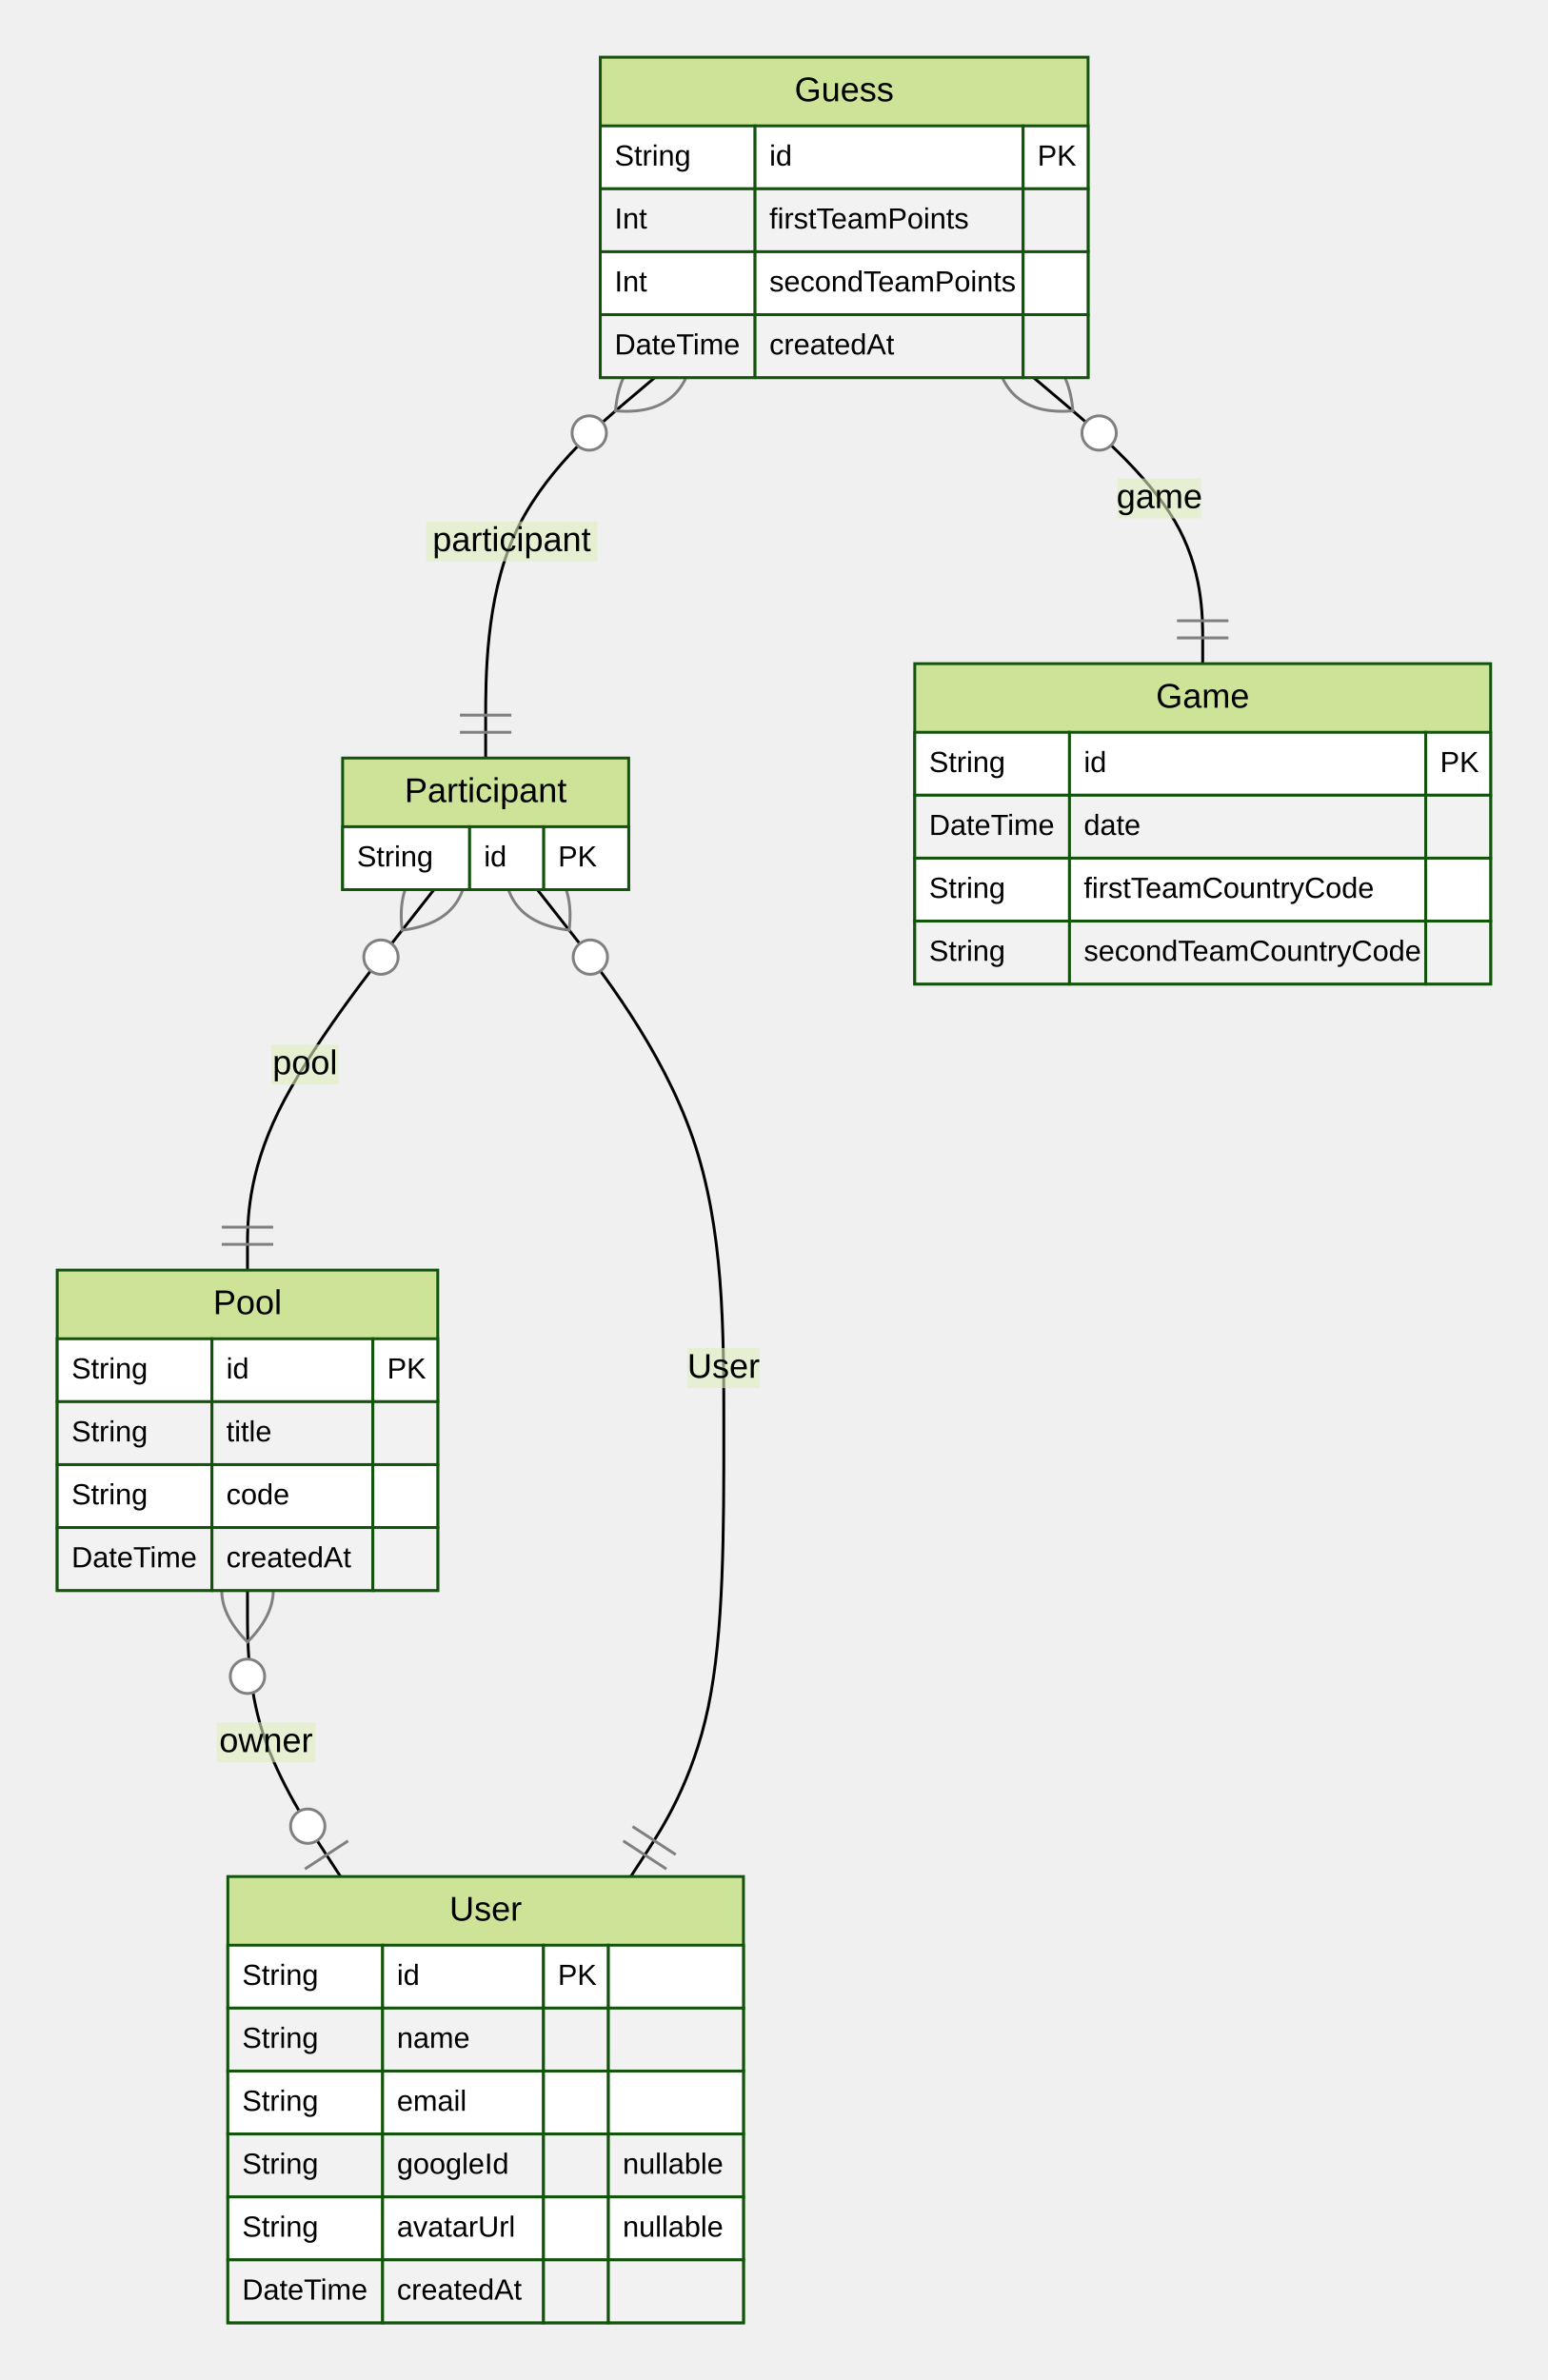
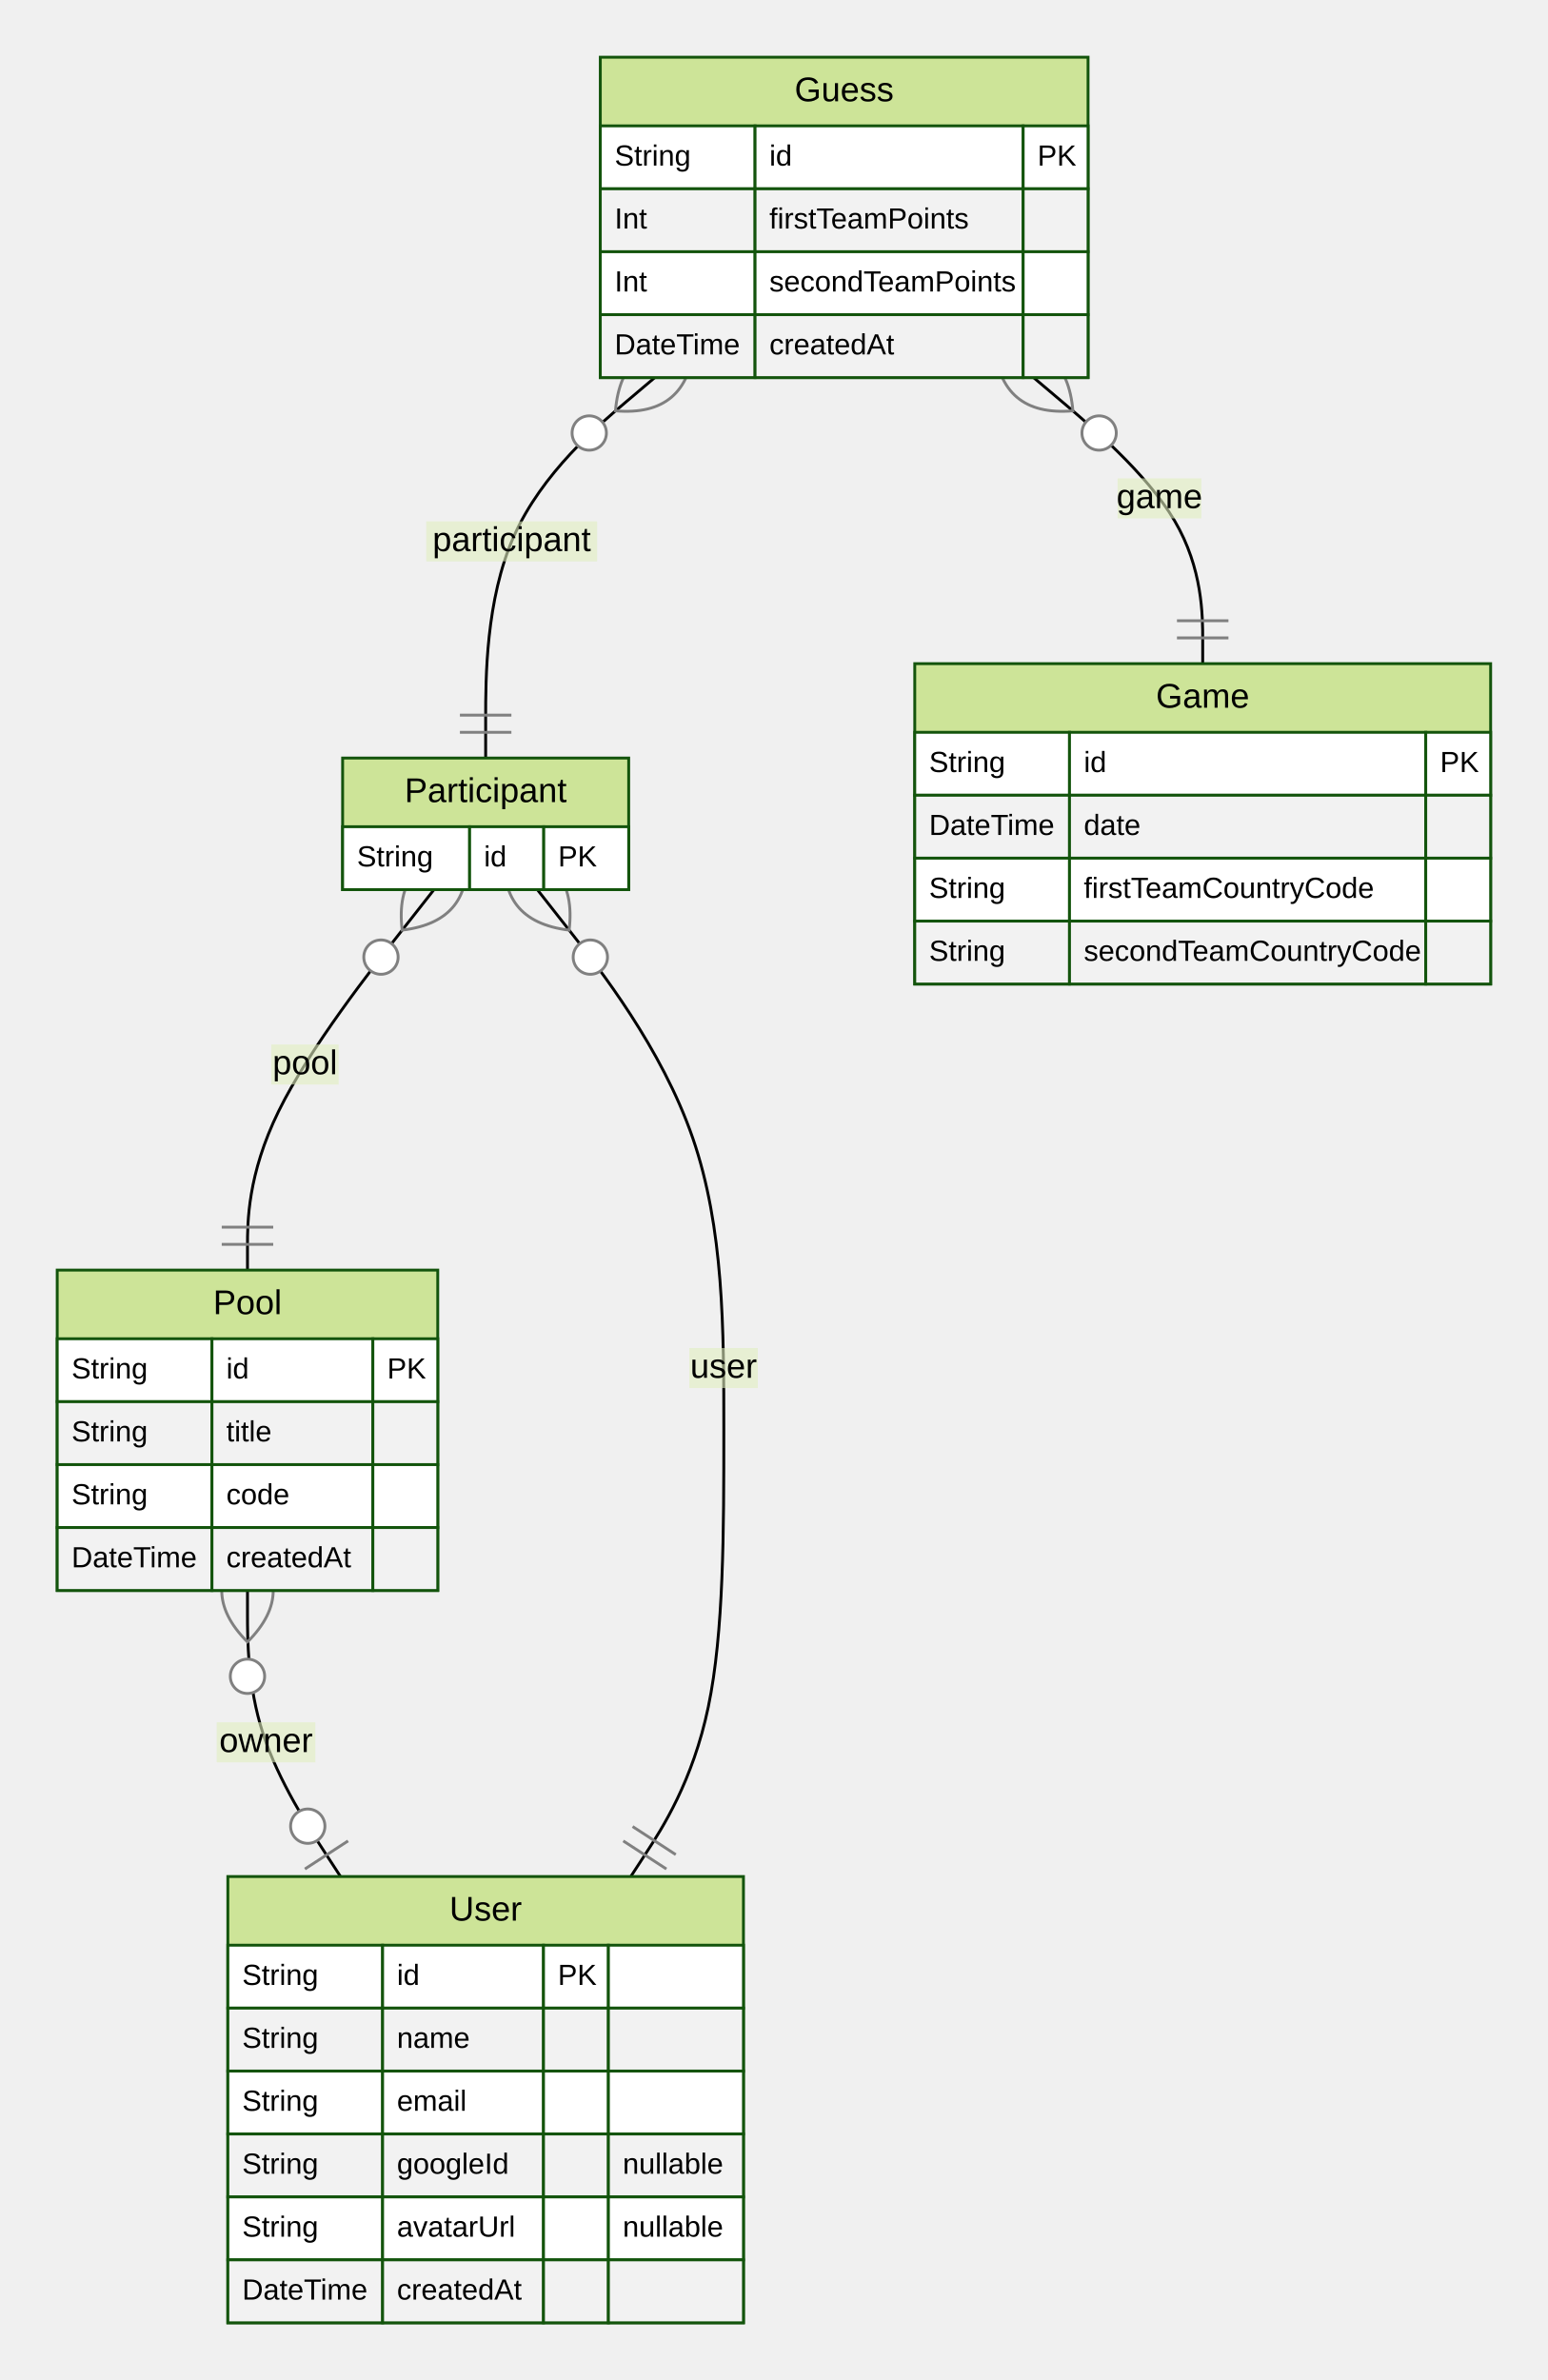
<svg xmlns="http://www.w3.org/2000/svg" aria-labelledby="chart-title-mermaid-0 chart-desc-mermaid-0" role="img" viewBox="0 0 541.082 832" style="max-width: 541.082px; background-color: white;" width="100%" id="mermaid-0">
  <style>#mermaid-0 {font-family:"trebuchet ms",verdana,arial,sans-serif;font-size:16px;fill:#000000;}#mermaid-0 .error-icon{fill:#552222;}#mermaid-0 .error-text{fill:#552222;stroke:#552222;}#mermaid-0 .edge-thickness-normal{stroke-width:2px;}#mermaid-0 .edge-thickness-thick{stroke-width:3.5px;}#mermaid-0 .edge-pattern-solid{stroke-dasharray:0;}#mermaid-0 .edge-pattern-dashed{stroke-dasharray:3;}#mermaid-0 .edge-pattern-dotted{stroke-dasharray:2;}#mermaid-0 .marker{fill:#000000;stroke:#000000;}#mermaid-0 .marker.cross{stroke:#000000;}#mermaid-0 svg{font-family:"trebuchet ms",verdana,arial,sans-serif;font-size:16px;}#mermaid-0 .entityBox{fill:#cde498;stroke:#13540c;}#mermaid-0 .attributeBoxOdd{fill:#ffffff;stroke:#13540c;}#mermaid-0 .attributeBoxEven{fill:#f2f2f2;stroke:#13540c;}#mermaid-0 .relationshipLabelBox{fill:hsl(78.158, 58.462%, 84.51%);opacity:0.7;background-color:hsl(78.158, 58.462%, 84.51%);}#mermaid-0 .relationshipLabelBox rect{opacity:0.5;}#mermaid-0 .relationshipLine{stroke:#000000;}#mermaid-0 :root{--mermaid-font-family:"trebuchet ms",verdana,arial,sans-serif;}</style>
  <g />
  <defs>
    <marker orient="auto" markerHeight="18" markerWidth="18" refY="9" refX="0" id="ONLY_ONE_START">
      <path d="M9,0 L9,18 M15,0 L15,18" fill="none" stroke="gray" />
    </marker>
  </defs>
  <defs>
    <marker orient="auto" markerHeight="18" markerWidth="18" refY="9" refX="18" id="ONLY_ONE_END">
      <path d="M3,0 L3,18 M9,0 L9,18" fill="none" stroke="gray" />
    </marker>
  </defs>
  <defs>
    <marker orient="auto" markerHeight="18" markerWidth="30" refY="9" refX="0" id="ZERO_OR_ONE_START">
      <circle r="6" cy="9" cx="21" fill="white" stroke="gray" />
      <path d="M9,0 L9,18" fill="none" stroke="gray" />
    </marker>
  </defs>
  <defs>
    <marker orient="auto" markerHeight="18" markerWidth="30" refY="9" refX="30" id="ZERO_OR_ONE_END">
      <circle r="6" cy="9" cx="9" fill="white" stroke="gray" />
      <path d="M21,0 L21,18" fill="none" stroke="gray" />
    </marker>
  </defs>
  <defs>
    <marker orient="auto" markerHeight="36" markerWidth="45" refY="18" refX="18" id="ONE_OR_MORE_START">
      <path d="M0,18 Q 18,0 36,18 Q 18,36 0,18 M42,9 L42,27" fill="none" stroke="gray" />
    </marker>
  </defs>
  <defs>
    <marker orient="auto" markerHeight="36" markerWidth="45" refY="18" refX="27" id="ONE_OR_MORE_END">
      <path d="M3,9 L3,27 M9,18 Q27,0 45,18 Q27,36 9,18" fill="none" stroke="gray" />
    </marker>
  </defs>
  <defs>
    <marker orient="auto" markerHeight="36" markerWidth="57" refY="18" refX="18" id="ZERO_OR_MORE_START">
      <circle r="6" cy="18" cx="48" fill="white" stroke="gray" />
      <path d="M0,18 Q18,0 36,18 Q18,36 0,18" fill="none" stroke="gray" />
    </marker>
  </defs>
  <defs>
    <marker orient="auto" markerHeight="36" markerWidth="57" refY="18" refX="39" id="ZERO_OR_MORE_END">
      <circle r="6" cy="18" cx="9" fill="white" stroke="gray" />
      <path d="M21,18 Q39,0 57,18 Q39,36 21,18" fill="none" stroke="gray" />
    </marker>
  </defs>
  <path marker-start="url(#ZERO_OR_MORE_START)" marker-end="url(#ZERO_OR_ONE_END)" fill="none" stroke="gray" d="M86.513,556L86.513,564.333C86.513,572.667,86.513,589.333,91.934,606C97.354,622.667,108.195,639.333,113.615,647.667L119.035,656" class="er relationshipLine" />
  <path marker-start="url(#ZERO_OR_MORE_START)" marker-end="url(#ONLY_ONE_END)" fill="none" stroke="gray" d="M187.835,311L198.7,324.833C209.565,338.667,231.296,366.333,242.161,397.833C253.026,429.333,253.026,464.667,253.026,500C253.026,535.333,253.026,570.667,247.606,596.667C242.186,622.667,231.345,639.333,225.925,647.667L220.504,656" class="er relationshipLine" />
  <path marker-start="url(#ZERO_OR_MORE_START)" marker-end="url(#ONLY_ONE_END)" fill="none" stroke="gray" d="M151.705,311L140.839,324.833C129.974,338.667,108.244,366.333,97.378,388.5C86.513,410.667,86.513,427.333,86.513,435.667L86.513,444" class="er relationshipLine" />
  <path marker-start="url(#ZERO_OR_MORE_START)" marker-end="url(#ONLY_ONE_END)" fill="none" stroke="gray" d="M228.887,132L219.034,140.333C209.181,148.667,189.476,165.333,179.623,187.5C169.77,209.667,169.77,237.333,169.77,251.167L169.77,265" class="er relationshipLine" />
  <path marker-start="url(#ZERO_OR_MORE_START)" marker-end="url(#ONLY_ONE_END)" fill="none" stroke="gray" d="M361.309,132L371.162,140.333C381.015,148.667,400.72,165.333,410.573,182C420.426,198.667,420.426,215.333,420.426,223.667L420.426,232" class="er relationshipLine" />
  <g transform="translate(20,444 )" id="Pool">
    <rect height="112" width="133.026" y="0" x="0" stroke="gray" fill-opacity="100%" fill="honeydew" class="er entityBox" />
    <text transform="translate(66.51321,12)" style="font-family: &quot;trebuchet ms&quot;, verdana, arial, sans-serif;; font-size: 12px" text-anchor="middle" dominant-baseline="middle" y="0" x="0" id="entity-Pool" class="er entityLabel">Pool</text>
    <rect height="22" width="54.096" y="24" x="0" stroke="gray" fill-opacity="100%" fill="honeydew" class="er attributeBoxOdd" />
    <text transform="translate(5,35)" style="font-family: &quot;trebuchet ms&quot;, verdana, arial, sans-serif;; font-size: 10.2px" text-anchor="left" dominant-baseline="middle" y="0" x="0" id="entity-Pool-attr-1-type" class="er entityLabel">String</text>
    <rect height="22" width="56.243" y="24" x="54.096" stroke="gray" fill-opacity="100%" fill="honeydew" class="er attributeBoxOdd" />
    <text transform="translate(59.09555,35)" style="font-family: &quot;trebuchet ms&quot;, verdana, arial, sans-serif;; font-size: 10.2px" text-anchor="left" dominant-baseline="middle" y="0" x="0" id="entity-Pool-attr-1-name" class="er entityLabel">id</text>
    <rect height="22" width="22.688" y="24" x="110.339" stroke="gray" fill-opacity="100%" fill="honeydew" class="er attributeBoxOdd" />
    <text transform="translate(115.3387,35)" style="font-family: &quot;trebuchet ms&quot;, verdana, arial, sans-serif;; font-size: 10.2px" text-anchor="left" dominant-baseline="middle" y="0" x="0" id="entity-Pool-attr-1-key" class="er entityLabel">PK</text>
    <rect height="22" width="54.096" y="46" x="0" stroke="gray" fill-opacity="100%" fill="honeydew" class="er attributeBoxEven" />
    <text transform="translate(5,57)" style="font-family: &quot;trebuchet ms&quot;, verdana, arial, sans-serif;; font-size: 10.2px" text-anchor="left" dominant-baseline="middle" y="0" x="0" id="entity-Pool-attr-2-type" class="er entityLabel">String</text>
    <rect height="22" width="56.243" y="46" x="54.096" stroke="gray" fill-opacity="100%" fill="honeydew" class="er attributeBoxEven" />
    <text transform="translate(59.09555,57)" style="font-family: &quot;trebuchet ms&quot;, verdana, arial, sans-serif;; font-size: 10.2px" text-anchor="left" dominant-baseline="middle" y="0" x="0" id="entity-Pool-attr-2-name" class="er entityLabel">title</text>
    <rect height="22" width="22.688" y="46" x="110.339" stroke="gray" fill-opacity="100%" fill="honeydew" class="er attributeBoxEven" />
    <text transform="translate(115.3387,57)" style="font-family: &quot;trebuchet ms&quot;, verdana, arial, sans-serif;; font-size: 10.2px" text-anchor="left" dominant-baseline="middle" y="0" x="0" id="entity-Pool-attr-2-key" class="er entityLabel" />
    <rect height="22" width="54.096" y="68" x="0" stroke="gray" fill-opacity="100%" fill="honeydew" class="er attributeBoxOdd" />
    <text transform="translate(5,79)" style="font-family: &quot;trebuchet ms&quot;, verdana, arial, sans-serif;; font-size: 10.2px" text-anchor="left" dominant-baseline="middle" y="0" x="0" id="entity-Pool-attr-3-type" class="er entityLabel">String</text>
    <rect height="22" width="56.243" y="68" x="54.096" stroke="gray" fill-opacity="100%" fill="honeydew" class="er attributeBoxOdd" />
    <text transform="translate(59.09555,79)" style="font-family: &quot;trebuchet ms&quot;, verdana, arial, sans-serif;; font-size: 10.2px" text-anchor="left" dominant-baseline="middle" y="0" x="0" id="entity-Pool-attr-3-name" class="er entityLabel">code</text>
    <rect height="22" width="22.688" y="68" x="110.339" stroke="gray" fill-opacity="100%" fill="honeydew" class="er attributeBoxOdd" />
    <text transform="translate(115.3387,79)" style="font-family: &quot;trebuchet ms&quot;, verdana, arial, sans-serif;; font-size: 10.2px" text-anchor="left" dominant-baseline="middle" y="0" x="0" id="entity-Pool-attr-3-key" class="er entityLabel" />
    <rect height="22" width="54.096" y="90" x="0" stroke="gray" fill-opacity="100%" fill="honeydew" class="er attributeBoxEven" />
    <text transform="translate(5,101)" style="font-family: &quot;trebuchet ms&quot;, verdana, arial, sans-serif;; font-size: 10.2px" text-anchor="left" dominant-baseline="middle" y="0" x="0" id="entity-Pool-attr-4-type" class="er entityLabel">DateTime</text>
    <rect height="22" width="56.243" y="90" x="54.096" stroke="gray" fill-opacity="100%" fill="honeydew" class="er attributeBoxEven" />
    <text transform="translate(59.09555,101)" style="font-family: &quot;trebuchet ms&quot;, verdana, arial, sans-serif;; font-size: 10.2px" text-anchor="left" dominant-baseline="middle" y="0" x="0" id="entity-Pool-attr-4-name" class="er entityLabel">createdAt</text>
    <rect height="22" width="22.688" y="90" x="110.339" stroke="gray" fill-opacity="100%" fill="honeydew" class="er attributeBoxEven" />
    <text transform="translate(115.3387,101)" style="font-family: &quot;trebuchet ms&quot;, verdana, arial, sans-serif;; font-size: 10.2px" text-anchor="left" dominant-baseline="middle" y="0" x="0" id="entity-Pool-attr-4-key" class="er entityLabel" />
  </g>
  <g transform="translate(119.7698,265 )" id="Participant">
    <rect height="46" width="100" y="0" x="0" stroke="gray" fill-opacity="100%" fill="honeydew" class="er entityBox" />
    <text transform="translate(50,12)" style="font-family: &quot;trebuchet ms&quot;, verdana, arial, sans-serif;; font-size: 12px" text-anchor="middle" dominant-baseline="middle" y="0" x="0" id="entity-Participant" class="er entityLabel">Participant</text>
    <rect height="22" width="44.399" y="24" x="0" stroke="gray" fill-opacity="100%" fill="honeydew" class="er attributeBoxOdd" />
    <text transform="translate(5,35)" style="font-family: &quot;trebuchet ms&quot;, verdana, arial, sans-serif;; font-size: 10.2px" text-anchor="left" dominant-baseline="middle" y="0" x="0" id="entity-Participant-attr-1-type" class="er entityLabel">String</text>
    <rect height="22" width="25.911" y="24" x="44.399" stroke="gray" fill-opacity="100%" fill="honeydew" class="er attributeBoxOdd" />
    <text transform="translate(49.39862,35)" style="font-family: &quot;trebuchet ms&quot;, verdana, arial, sans-serif;; font-size: 10.2px" text-anchor="left" dominant-baseline="middle" y="0" x="0" id="entity-Participant-attr-1-name" class="er entityLabel">id</text>
    <rect height="22" width="29.69" y="24" x="70.31" stroke="gray" fill-opacity="100%" fill="honeydew" class="er attributeBoxOdd" />
    <text transform="translate(75.30976,35)" style="font-family: &quot;trebuchet ms&quot;, verdana, arial, sans-serif;; font-size: 10.2px" text-anchor="left" dominant-baseline="middle" y="0" x="0" id="entity-Participant-attr-1-key" class="er entityLabel">PK</text>
  </g>
  <g transform="translate(79.65034,656 )" id="User">
    <rect height="156" width="180.239" y="0" x="0" stroke="gray" fill-opacity="100%" fill="honeydew" class="er entityBox" />
    <text transform="translate(90.11948,12)" style="font-family: &quot;trebuchet ms&quot;, verdana, arial, sans-serif;; font-size: 12px" text-anchor="middle" dominant-baseline="middle" y="0" x="0" id="entity-User" class="er entityLabel">User</text>
    <rect height="22" width="54.096" y="24" x="0" stroke="gray" fill-opacity="100%" fill="honeydew" class="er attributeBoxOdd" />
    <text transform="translate(5,35)" style="font-family: &quot;trebuchet ms&quot;, verdana, arial, sans-serif;; font-size: 10.2px" text-anchor="left" dominant-baseline="middle" y="0" x="0" id="entity-User-attr-1-type" class="er entityLabel">String</text>
    <rect height="22" width="56.243" y="24" x="54.096" stroke="gray" fill-opacity="100%" fill="honeydew" class="er attributeBoxOdd" />
    <text transform="translate(59.09555,35)" style="font-family: &quot;trebuchet ms&quot;, verdana, arial, sans-serif;; font-size: 10.2px" text-anchor="left" dominant-baseline="middle" y="0" x="0" id="entity-User-attr-1-name" class="er entityLabel">id</text>
    <rect height="22" width="22.688" y="24" x="110.339" stroke="gray" fill-opacity="100%" fill="honeydew" class="er attributeBoxOdd" />
    <text transform="translate(115.3387,35)" style="font-family: &quot;trebuchet ms&quot;, verdana, arial, sans-serif;; font-size: 10.2px" text-anchor="left" dominant-baseline="middle" y="0" x="0" id="entity-User-attr-1-key" class="er entityLabel">PK</text>
    <rect height="22" width="47.213" y="24" x="133.026" stroke="gray" fill-opacity="100%" fill="honeydew" class="er attributeBoxOdd" />
    <text transform="translate(138.0264,35)" style="font-family: &quot;trebuchet ms&quot;, verdana, arial, sans-serif;; font-size: 10.2px" text-anchor="left" dominant-baseline="middle" y="0" x="0" id="entity-User-attr-1-comment" class="er entityLabel" />
    <rect height="22" width="54.096" y="46" x="0" stroke="gray" fill-opacity="100%" fill="honeydew" class="er attributeBoxEven" />
    <text transform="translate(5,57)" style="font-family: &quot;trebuchet ms&quot;, verdana, arial, sans-serif;; font-size: 10.2px" text-anchor="left" dominant-baseline="middle" y="0" x="0" id="entity-User-attr-2-type" class="er entityLabel">String</text>
    <rect height="22" width="56.243" y="46" x="54.096" stroke="gray" fill-opacity="100%" fill="honeydew" class="er attributeBoxEven" />
    <text transform="translate(59.09555,57)" style="font-family: &quot;trebuchet ms&quot;, verdana, arial, sans-serif;; font-size: 10.2px" text-anchor="left" dominant-baseline="middle" y="0" x="0" id="entity-User-attr-2-name" class="er entityLabel">name</text>
    <rect height="22" width="22.688" y="46" x="110.339" stroke="gray" fill-opacity="100%" fill="honeydew" class="er attributeBoxEven" />
    <text transform="translate(115.3387,57)" style="font-family: &quot;trebuchet ms&quot;, verdana, arial, sans-serif;; font-size: 10.2px" text-anchor="left" dominant-baseline="middle" y="0" x="0" id="entity-User-attr-2-key" class="er entityLabel" />
    <rect height="22" width="47.213" y="46" x="133.026" stroke="gray" fill-opacity="100%" fill="honeydew" class="er attributeBoxEven" />
    <text transform="translate(138.0264,57)" style="font-family: &quot;trebuchet ms&quot;, verdana, arial, sans-serif;; font-size: 10.2px" text-anchor="left" dominant-baseline="middle" y="0" x="0" id="entity-User-attr-2-comment" class="er entityLabel" />
    <rect height="22" width="54.096" y="68" x="0" stroke="gray" fill-opacity="100%" fill="honeydew" class="er attributeBoxOdd" />
    <text transform="translate(5,79)" style="font-family: &quot;trebuchet ms&quot;, verdana, arial, sans-serif;; font-size: 10.2px" text-anchor="left" dominant-baseline="middle" y="0" x="0" id="entity-User-attr-3-type" class="er entityLabel">String</text>
    <rect height="22" width="56.243" y="68" x="54.096" stroke="gray" fill-opacity="100%" fill="honeydew" class="er attributeBoxOdd" />
    <text transform="translate(59.09555,79)" style="font-family: &quot;trebuchet ms&quot;, verdana, arial, sans-serif;; font-size: 10.2px" text-anchor="left" dominant-baseline="middle" y="0" x="0" id="entity-User-attr-3-name" class="er entityLabel">email</text>
    <rect height="22" width="22.688" y="68" x="110.339" stroke="gray" fill-opacity="100%" fill="honeydew" class="er attributeBoxOdd" />
    <text transform="translate(115.3387,79)" style="font-family: &quot;trebuchet ms&quot;, verdana, arial, sans-serif;; font-size: 10.2px" text-anchor="left" dominant-baseline="middle" y="0" x="0" id="entity-User-attr-3-key" class="er entityLabel" />
    <rect height="22" width="47.213" y="68" x="133.026" stroke="gray" fill-opacity="100%" fill="honeydew" class="er attributeBoxOdd" />
    <text transform="translate(138.0264,79)" style="font-family: &quot;trebuchet ms&quot;, verdana, arial, sans-serif;; font-size: 10.2px" text-anchor="left" dominant-baseline="middle" y="0" x="0" id="entity-User-attr-3-comment" class="er entityLabel" />
    <rect height="22" width="54.096" y="90" x="0" stroke="gray" fill-opacity="100%" fill="honeydew" class="er attributeBoxEven" />
    <text transform="translate(5,101)" style="font-family: &quot;trebuchet ms&quot;, verdana, arial, sans-serif;; font-size: 10.2px" text-anchor="left" dominant-baseline="middle" y="0" x="0" id="entity-User-attr-4-type" class="er entityLabel">String</text>
    <rect height="22" width="56.243" y="90" x="54.096" stroke="gray" fill-opacity="100%" fill="honeydew" class="er attributeBoxEven" />
    <text transform="translate(59.09555,101)" style="font-family: &quot;trebuchet ms&quot;, verdana, arial, sans-serif;; font-size: 10.2px" text-anchor="left" dominant-baseline="middle" y="0" x="0" id="entity-User-attr-4-name" class="er entityLabel">googleId</text>
    <rect height="22" width="22.688" y="90" x="110.339" stroke="gray" fill-opacity="100%" fill="honeydew" class="er attributeBoxEven" />
    <text transform="translate(115.3387,101)" style="font-family: &quot;trebuchet ms&quot;, verdana, arial, sans-serif;; font-size: 10.2px" text-anchor="left" dominant-baseline="middle" y="0" x="0" id="entity-User-attr-4-key" class="er entityLabel" />
    <rect height="22" width="47.213" y="90" x="133.026" stroke="gray" fill-opacity="100%" fill="honeydew" class="er attributeBoxEven" />
    <text transform="translate(138.0264,101)" style="font-family: &quot;trebuchet ms&quot;, verdana, arial, sans-serif;; font-size: 10.2px" text-anchor="left" dominant-baseline="middle" y="0" x="0" id="entity-User-attr-4-comment" class="er entityLabel">nullable</text>
    <rect height="22" width="54.096" y="112" x="0" stroke="gray" fill-opacity="100%" fill="honeydew" class="er attributeBoxOdd" />
    <text transform="translate(5,123)" style="font-family: &quot;trebuchet ms&quot;, verdana, arial, sans-serif;; font-size: 10.2px" text-anchor="left" dominant-baseline="middle" y="0" x="0" id="entity-User-attr-5-type" class="er entityLabel">String</text>
    <rect height="22" width="56.243" y="112" x="54.096" stroke="gray" fill-opacity="100%" fill="honeydew" class="er attributeBoxOdd" />
    <text transform="translate(59.09555,123)" style="font-family: &quot;trebuchet ms&quot;, verdana, arial, sans-serif;; font-size: 10.2px" text-anchor="left" dominant-baseline="middle" y="0" x="0" id="entity-User-attr-5-name" class="er entityLabel">avatarUrl</text>
    <rect height="22" width="22.688" y="112" x="110.339" stroke="gray" fill-opacity="100%" fill="honeydew" class="er attributeBoxOdd" />
    <text transform="translate(115.3387,123)" style="font-family: &quot;trebuchet ms&quot;, verdana, arial, sans-serif;; font-size: 10.2px" text-anchor="left" dominant-baseline="middle" y="0" x="0" id="entity-User-attr-5-key" class="er entityLabel" />
    <rect height="22" width="47.213" y="112" x="133.026" stroke="gray" fill-opacity="100%" fill="honeydew" class="er attributeBoxOdd" />
    <text transform="translate(138.0264,123)" style="font-family: &quot;trebuchet ms&quot;, verdana, arial, sans-serif;; font-size: 10.2px" text-anchor="left" dominant-baseline="middle" y="0" x="0" id="entity-User-attr-5-comment" class="er entityLabel">nullable</text>
    <rect height="22" width="54.096" y="134" x="0" stroke="gray" fill-opacity="100%" fill="honeydew" class="er attributeBoxEven" />
    <text transform="translate(5,145)" style="font-family: &quot;trebuchet ms&quot;, verdana, arial, sans-serif;; font-size: 10.2px" text-anchor="left" dominant-baseline="middle" y="0" x="0" id="entity-User-attr-6-type" class="er entityLabel">DateTime</text>
    <rect height="22" width="56.243" y="134" x="54.096" stroke="gray" fill-opacity="100%" fill="honeydew" class="er attributeBoxEven" />
    <text transform="translate(59.09555,145)" style="font-family: &quot;trebuchet ms&quot;, verdana, arial, sans-serif;; font-size: 10.2px" text-anchor="left" dominant-baseline="middle" y="0" x="0" id="entity-User-attr-6-name" class="er entityLabel">createdAt</text>
    <rect height="22" width="22.688" y="134" x="110.339" stroke="gray" fill-opacity="100%" fill="honeydew" class="er attributeBoxEven" />
    <text transform="translate(115.3387,145)" style="font-family: &quot;trebuchet ms&quot;, verdana, arial, sans-serif;; font-size: 10.2px" text-anchor="left" dominant-baseline="middle" y="0" x="0" id="entity-User-attr-6-key" class="er entityLabel" />
    <rect height="22" width="47.213" y="134" x="133.026" stroke="gray" fill-opacity="100%" fill="honeydew" class="er attributeBoxEven" />
    <text transform="translate(138.0264,145)" style="font-family: &quot;trebuchet ms&quot;, verdana, arial, sans-serif;; font-size: 10.2px" text-anchor="left" dominant-baseline="middle" y="0" x="0" id="entity-User-attr-6-comment" class="er entityLabel" />
  </g>
  <g transform="translate(319.7698,232 )" id="Game">
    <rect height="112" width="201.312" y="0" x="0" stroke="gray" fill-opacity="100%" fill="honeydew" class="er entityBox" />
    <text transform="translate(100.6562,12)" style="font-family: &quot;trebuchet ms&quot;, verdana, arial, sans-serif;; font-size: 12px" text-anchor="middle" dominant-baseline="middle" y="0" x="0" id="entity-Game" class="er entityLabel">Game</text>
    <rect height="22" width="54.096" y="24" x="0" stroke="gray" fill-opacity="100%" fill="honeydew" class="er attributeBoxOdd" />
    <text transform="translate(5,35)" style="font-family: &quot;trebuchet ms&quot;, verdana, arial, sans-serif;; font-size: 10.2px" text-anchor="left" dominant-baseline="middle" y="0" x="0" id="entity-Game-attr-1-type" class="er entityLabel">String</text>
    <rect height="22" width="124.529" y="24" x="54.096" stroke="gray" fill-opacity="100%" fill="honeydew" class="er attributeBoxOdd" />
    <text transform="translate(59.09555,35)" style="font-family: &quot;trebuchet ms&quot;, verdana, arial, sans-serif;; font-size: 10.2px" text-anchor="left" dominant-baseline="middle" y="0" x="0" id="entity-Game-attr-1-name" class="er entityLabel">id</text>
    <rect height="22" width="22.688" y="24" x="178.625" stroke="gray" fill-opacity="100%" fill="honeydew" class="er attributeBoxOdd" />
    <text transform="translate(183.6248,35)" style="font-family: &quot;trebuchet ms&quot;, verdana, arial, sans-serif;; font-size: 10.2px" text-anchor="left" dominant-baseline="middle" y="0" x="0" id="entity-Game-attr-1-key" class="er entityLabel">PK</text>
    <rect height="22" width="54.096" y="46" x="0" stroke="gray" fill-opacity="100%" fill="honeydew" class="er attributeBoxEven" />
    <text transform="translate(5,57)" style="font-family: &quot;trebuchet ms&quot;, verdana, arial, sans-serif;; font-size: 10.2px" text-anchor="left" dominant-baseline="middle" y="0" x="0" id="entity-Game-attr-2-type" class="er entityLabel">DateTime</text>
    <rect height="22" width="124.529" y="46" x="54.096" stroke="gray" fill-opacity="100%" fill="honeydew" class="er attributeBoxEven" />
    <text transform="translate(59.09555,57)" style="font-family: &quot;trebuchet ms&quot;, verdana, arial, sans-serif;; font-size: 10.2px" text-anchor="left" dominant-baseline="middle" y="0" x="0" id="entity-Game-attr-2-name" class="er entityLabel">date</text>
    <rect height="22" width="22.688" y="46" x="178.625" stroke="gray" fill-opacity="100%" fill="honeydew" class="er attributeBoxEven" />
    <text transform="translate(183.6248,57)" style="font-family: &quot;trebuchet ms&quot;, verdana, arial, sans-serif;; font-size: 10.2px" text-anchor="left" dominant-baseline="middle" y="0" x="0" id="entity-Game-attr-2-key" class="er entityLabel" />
    <rect height="22" width="54.096" y="68" x="0" stroke="gray" fill-opacity="100%" fill="honeydew" class="er attributeBoxOdd" />
    <text transform="translate(5,79)" style="font-family: &quot;trebuchet ms&quot;, verdana, arial, sans-serif;; font-size: 10.2px" text-anchor="left" dominant-baseline="middle" y="0" x="0" id="entity-Game-attr-3-type" class="er entityLabel">String</text>
    <rect height="22" width="124.529" y="68" x="54.096" stroke="gray" fill-opacity="100%" fill="honeydew" class="er attributeBoxOdd" />
    <text transform="translate(59.09555,79)" style="font-family: &quot;trebuchet ms&quot;, verdana, arial, sans-serif;; font-size: 10.2px" text-anchor="left" dominant-baseline="middle" y="0" x="0" id="entity-Game-attr-3-name" class="er entityLabel">firstTeamCountryCode</text>
    <rect height="22" width="22.688" y="68" x="178.625" stroke="gray" fill-opacity="100%" fill="honeydew" class="er attributeBoxOdd" />
    <text transform="translate(183.6248,79)" style="font-family: &quot;trebuchet ms&quot;, verdana, arial, sans-serif;; font-size: 10.2px" text-anchor="left" dominant-baseline="middle" y="0" x="0" id="entity-Game-attr-3-key" class="er entityLabel" />
    <rect height="22" width="54.096" y="90" x="0" stroke="gray" fill-opacity="100%" fill="honeydew" class="er attributeBoxEven" />
    <text transform="translate(5,101)" style="font-family: &quot;trebuchet ms&quot;, verdana, arial, sans-serif;; font-size: 10.2px" text-anchor="left" dominant-baseline="middle" y="0" x="0" id="entity-Game-attr-4-type" class="er entityLabel">String</text>
    <rect height="22" width="124.529" y="90" x="54.096" stroke="gray" fill-opacity="100%" fill="honeydew" class="er attributeBoxEven" />
    <text transform="translate(59.09555,101)" style="font-family: &quot;trebuchet ms&quot;, verdana, arial, sans-serif;; font-size: 10.2px" text-anchor="left" dominant-baseline="middle" y="0" x="0" id="entity-Game-attr-4-name" class="er entityLabel">secondTeamCountryCode</text>
    <rect height="22" width="22.688" y="90" x="178.625" stroke="gray" fill-opacity="100%" fill="honeydew" class="er attributeBoxEven" />
    <text transform="translate(183.6248,101)" style="font-family: &quot;trebuchet ms&quot;, verdana, arial, sans-serif;; font-size: 10.2px" text-anchor="left" dominant-baseline="middle" y="0" x="0" id="entity-Game-attr-4-key" class="er entityLabel" />
  </g>
  <g transform="translate(209.8457,20 )" id="Guess">
    <rect height="112" width="170.504" y="0" x="0" stroke="gray" fill-opacity="100%" fill="honeydew" class="er entityBox" />
    <text transform="translate(85.2522,12)" style="font-family: &quot;trebuchet ms&quot;, verdana, arial, sans-serif;; font-size: 12px" text-anchor="middle" dominant-baseline="middle" y="0" x="0" id="entity-Guess" class="er entityLabel">Guess</text>
    <rect height="22" width="54.096" y="24" x="0" stroke="gray" fill-opacity="100%" fill="honeydew" class="er attributeBoxOdd" />
    <text transform="translate(5,35)" style="font-family: &quot;trebuchet ms&quot;, verdana, arial, sans-serif;; font-size: 10.2px" text-anchor="left" dominant-baseline="middle" y="0" x="0" id="entity-Guess-attr-1-type" class="er entityLabel">String</text>
    <rect height="22" width="93.721" y="24" x="54.096" stroke="gray" fill-opacity="100%" fill="honeydew" class="er attributeBoxOdd" />
    <text transform="translate(59.09555,35)" style="font-family: &quot;trebuchet ms&quot;, verdana, arial, sans-serif;; font-size: 10.2px" text-anchor="left" dominant-baseline="middle" y="0" x="0" id="entity-Guess-attr-1-name" class="er entityLabel">id</text>
    <rect height="22" width="22.688" y="24" x="147.817" stroke="gray" fill-opacity="100%" fill="honeydew" class="er attributeBoxOdd" />
    <text transform="translate(152.8167,35)" style="font-family: &quot;trebuchet ms&quot;, verdana, arial, sans-serif;; font-size: 10.2px" text-anchor="left" dominant-baseline="middle" y="0" x="0" id="entity-Guess-attr-1-key" class="er entityLabel">PK</text>
    <rect height="22" width="54.096" y="46" x="0" stroke="gray" fill-opacity="100%" fill="honeydew" class="er attributeBoxEven" />
    <text transform="translate(5,57)" style="font-family: &quot;trebuchet ms&quot;, verdana, arial, sans-serif;; font-size: 10.2px" text-anchor="left" dominant-baseline="middle" y="0" x="0" id="entity-Guess-attr-2-type" class="er entityLabel">Int</text>
    <rect height="22" width="93.721" y="46" x="54.096" stroke="gray" fill-opacity="100%" fill="honeydew" class="er attributeBoxEven" />
    <text transform="translate(59.09555,57)" style="font-family: &quot;trebuchet ms&quot;, verdana, arial, sans-serif;; font-size: 10.2px" text-anchor="left" dominant-baseline="middle" y="0" x="0" id="entity-Guess-attr-2-name" class="er entityLabel">firstTeamPoints</text>
    <rect height="22" width="22.688" y="46" x="147.817" stroke="gray" fill-opacity="100%" fill="honeydew" class="er attributeBoxEven" />
    <text transform="translate(152.8167,57)" style="font-family: &quot;trebuchet ms&quot;, verdana, arial, sans-serif;; font-size: 10.2px" text-anchor="left" dominant-baseline="middle" y="0" x="0" id="entity-Guess-attr-2-key" class="er entityLabel" />
    <rect height="22" width="54.096" y="68" x="0" stroke="gray" fill-opacity="100%" fill="honeydew" class="er attributeBoxOdd" />
    <text transform="translate(5,79)" style="font-family: &quot;trebuchet ms&quot;, verdana, arial, sans-serif;; font-size: 10.2px" text-anchor="left" dominant-baseline="middle" y="0" x="0" id="entity-Guess-attr-3-type" class="er entityLabel">Int</text>
    <rect height="22" width="93.721" y="68" x="54.096" stroke="gray" fill-opacity="100%" fill="honeydew" class="er attributeBoxOdd" />
    <text transform="translate(59.09555,79)" style="font-family: &quot;trebuchet ms&quot;, verdana, arial, sans-serif;; font-size: 10.2px" text-anchor="left" dominant-baseline="middle" y="0" x="0" id="entity-Guess-attr-3-name" class="er entityLabel">secondTeamPoints</text>
    <rect height="22" width="22.688" y="68" x="147.817" stroke="gray" fill-opacity="100%" fill="honeydew" class="er attributeBoxOdd" />
    <text transform="translate(152.8167,79)" style="font-family: &quot;trebuchet ms&quot;, verdana, arial, sans-serif;; font-size: 10.2px" text-anchor="left" dominant-baseline="middle" y="0" x="0" id="entity-Guess-attr-3-key" class="er entityLabel" />
    <rect height="22" width="54.096" y="90" x="0" stroke="gray" fill-opacity="100%" fill="honeydew" class="er attributeBoxEven" />
    <text transform="translate(5,101)" style="font-family: &quot;trebuchet ms&quot;, verdana, arial, sans-serif;; font-size: 10.2px" text-anchor="left" dominant-baseline="middle" y="0" x="0" id="entity-Guess-attr-4-type" class="er entityLabel">DateTime</text>
    <rect height="22" width="93.721" y="90" x="54.096" stroke="gray" fill-opacity="100%" fill="honeydew" class="er attributeBoxEven" />
    <text transform="translate(59.09555,101)" style="font-family: &quot;trebuchet ms&quot;, verdana, arial, sans-serif;; font-size: 10.2px" text-anchor="left" dominant-baseline="middle" y="0" x="0" id="entity-Guess-attr-4-name" class="er entityLabel">createdAt</text>
    <rect height="22" width="22.688" y="90" x="147.817" stroke="gray" fill-opacity="100%" fill="honeydew" class="er attributeBoxEven" />
    <text transform="translate(152.8167,101)" style="font-family: &quot;trebuchet ms&quot;, verdana, arial, sans-serif;; font-size: 10.2px" text-anchor="left" dominant-baseline="middle" y="0" x="0" id="entity-Guess-attr-4-key" class="er entityLabel" />
  </g>
  <rect fill-opacity="85%" fill="white" height="14" width="34.471" y="602.078" x="75.759" class="er relationshipLabelBox" />
  <text style="font-family: &quot;trebuchet ms&quot;, verdana, arial, sans-serif;; font-size: 12px" dominant-baseline="middle" text-anchor="middle" y="609.078" x="92.994" id="rel1" class="er relationshipLabel">owner</text>
-   <rect fill-opacity="85%" fill="white" height="14" width="25.184" y="471.248" x="240.34" class="er relationshipLabelBox" />
-   <text style="font-family: &quot;trebuchet ms&quot;, verdana, arial, sans-serif;; font-size: 12px" dominant-baseline="middle" text-anchor="middle" y="478.248" x="252.932" id="rel2" class="er relationshipLabel">User</text>
+   <rect fill-opacity="85%" fill="white" height="14" width="23.959" y="471.248" x="240.952" class="er relationshipLabelBox" />
+   <text style="font-family: &quot;trebuchet ms&quot;, verdana, arial, sans-serif;; font-size: 12px" dominant-baseline="middle" text-anchor="middle" y="478.248" x="252.932" id="rel2" class="er relationshipLabel">user</text>
  <rect fill-opacity="85%" fill="white" height="14" width="23.564" y="365.133" x="94.824" class="er relationshipLabelBox" />
  <text style="font-family: &quot;trebuchet ms&quot;, verdana, arial, sans-serif;; font-size: 12px" dominant-baseline="middle" text-anchor="middle" y="372.133" x="106.606" id="rel3" class="er relationshipLabel">pool</text>
  <rect fill-opacity="85%" fill="white" height="14" width="59.744" y="182.256" x="148.995" class="er relationshipLabelBox" />
  <text style="font-family: &quot;trebuchet ms&quot;, verdana, arial, sans-serif;; font-size: 12px" dominant-baseline="middle" text-anchor="middle" y="189.256" x="178.867" id="rel4" class="er relationshipLabel">participant</text>
  <rect fill-opacity="85%" fill="white" height="14" width="29.289" y="167.222" x="390.665" class="er relationshipLabelBox" />
  <text style="font-family: &quot;trebuchet ms&quot;, verdana, arial, sans-serif;; font-size: 12px" dominant-baseline="middle" text-anchor="middle" y="174.222" x="405.31" id="rel5" class="er relationshipLabel">game</text>
</svg>
